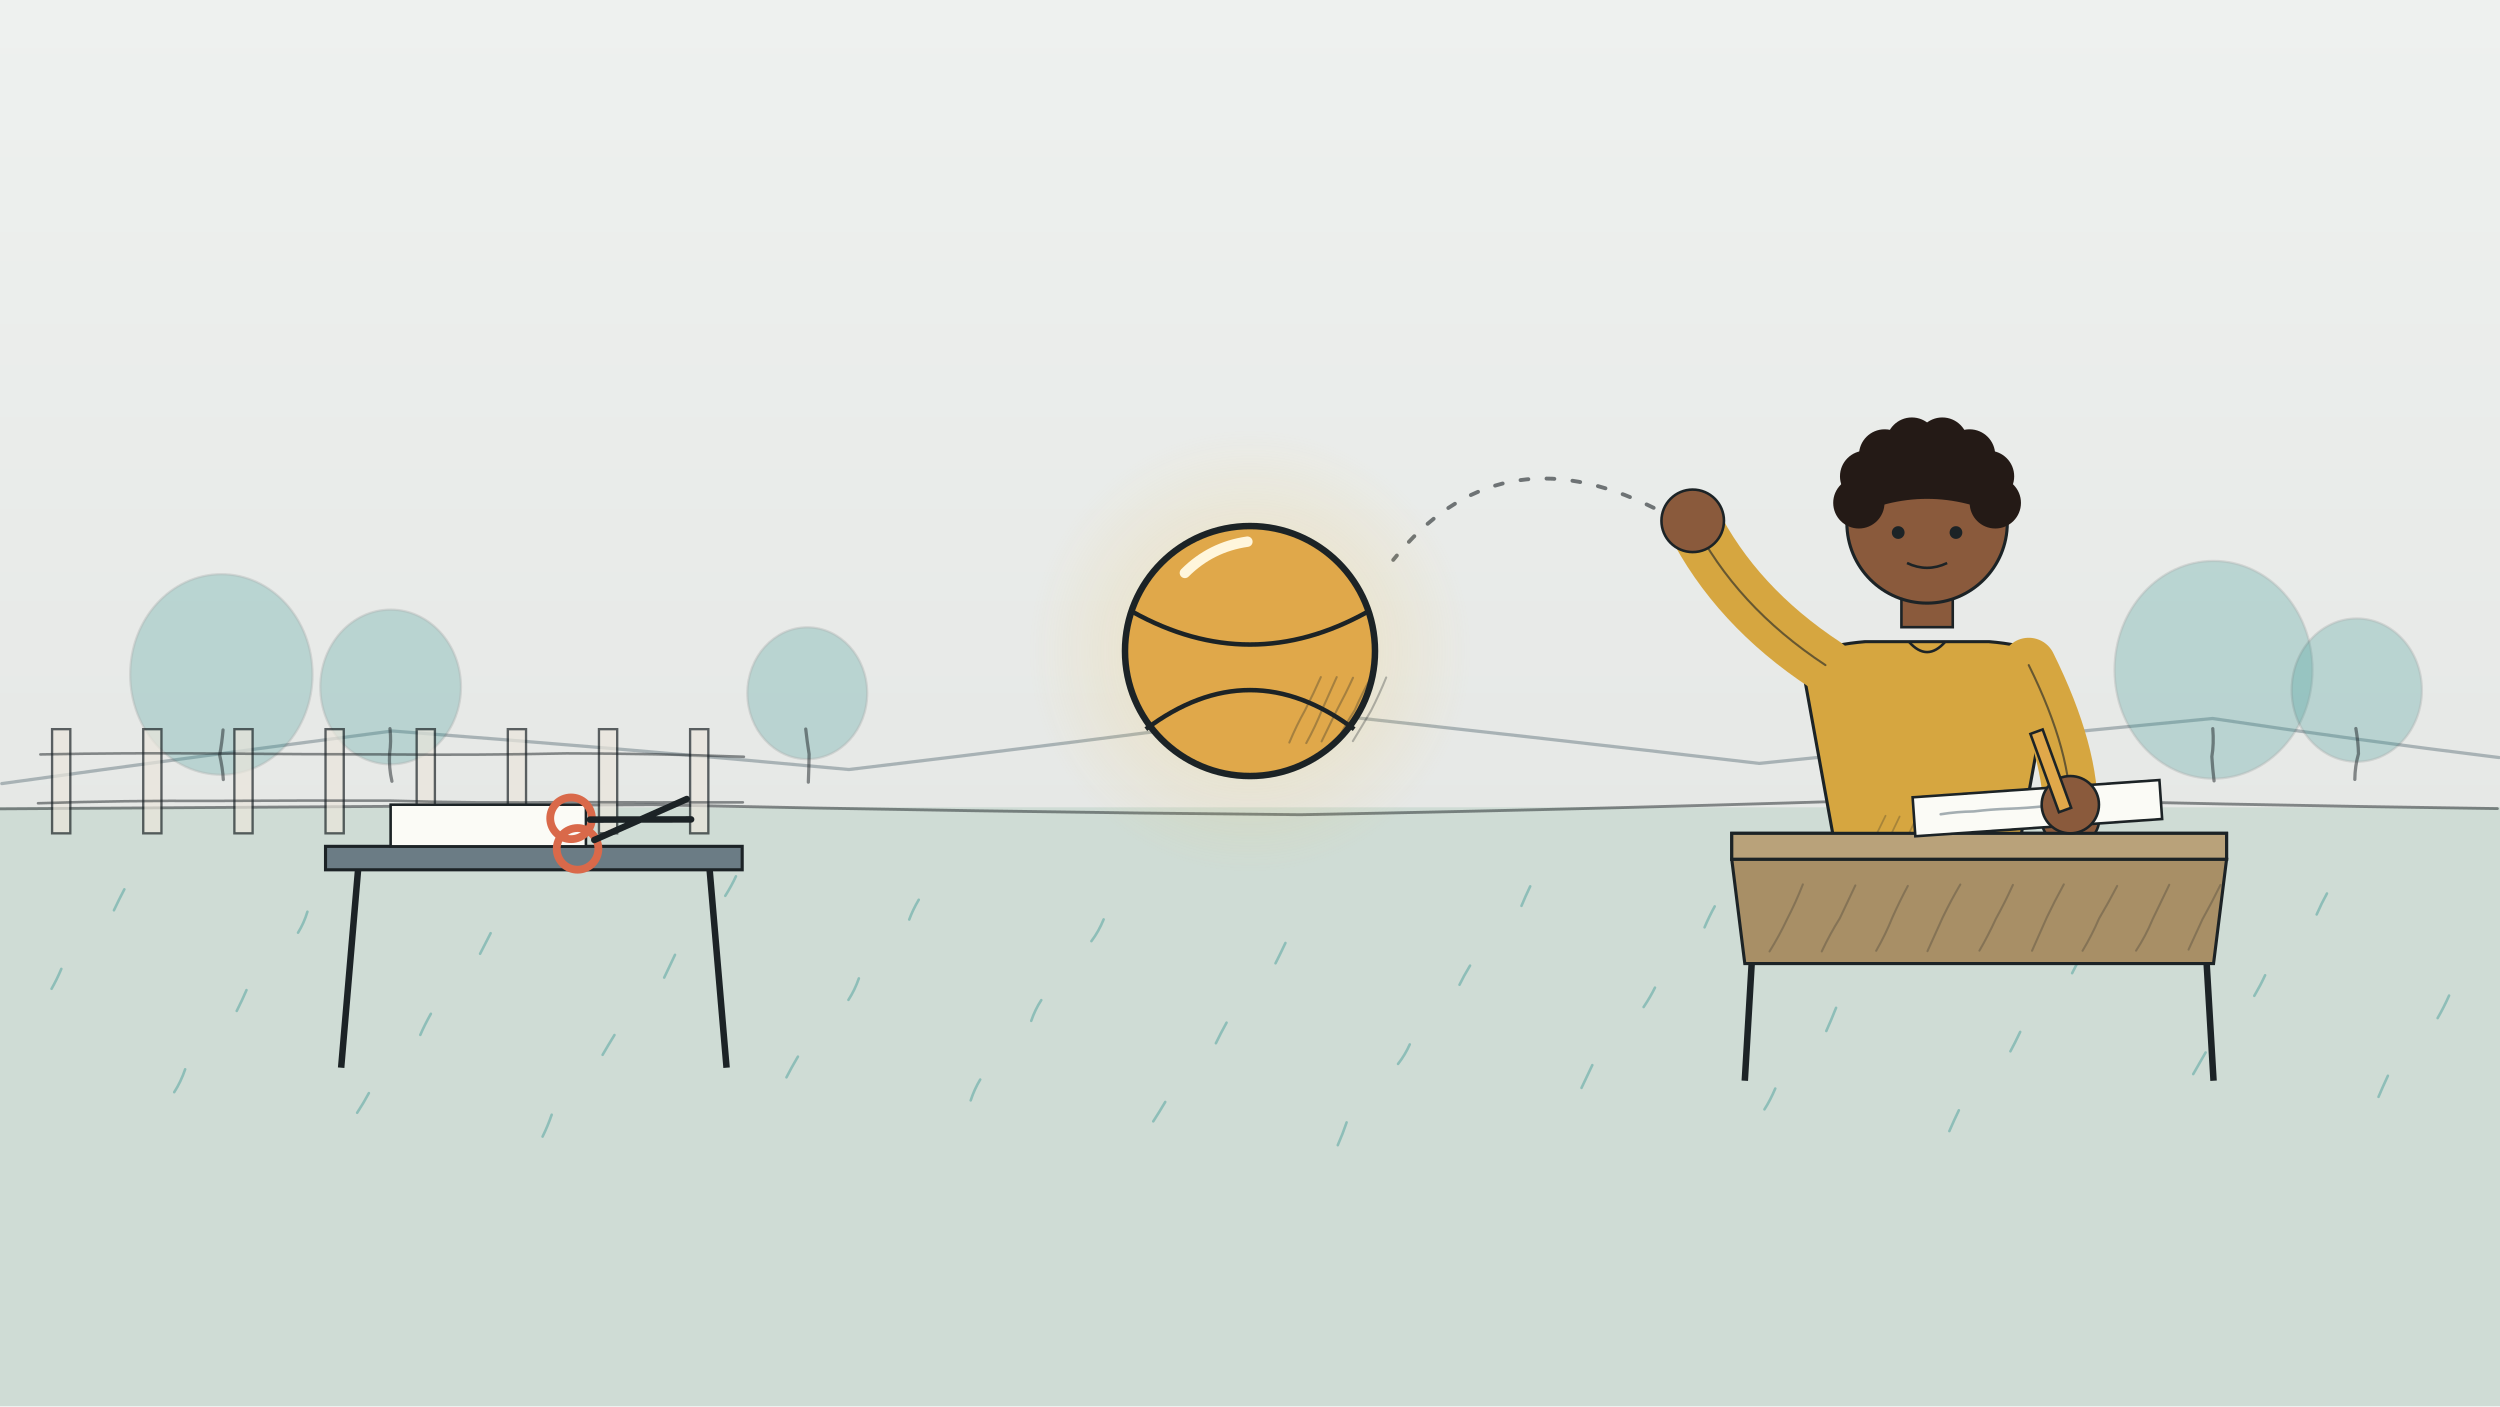
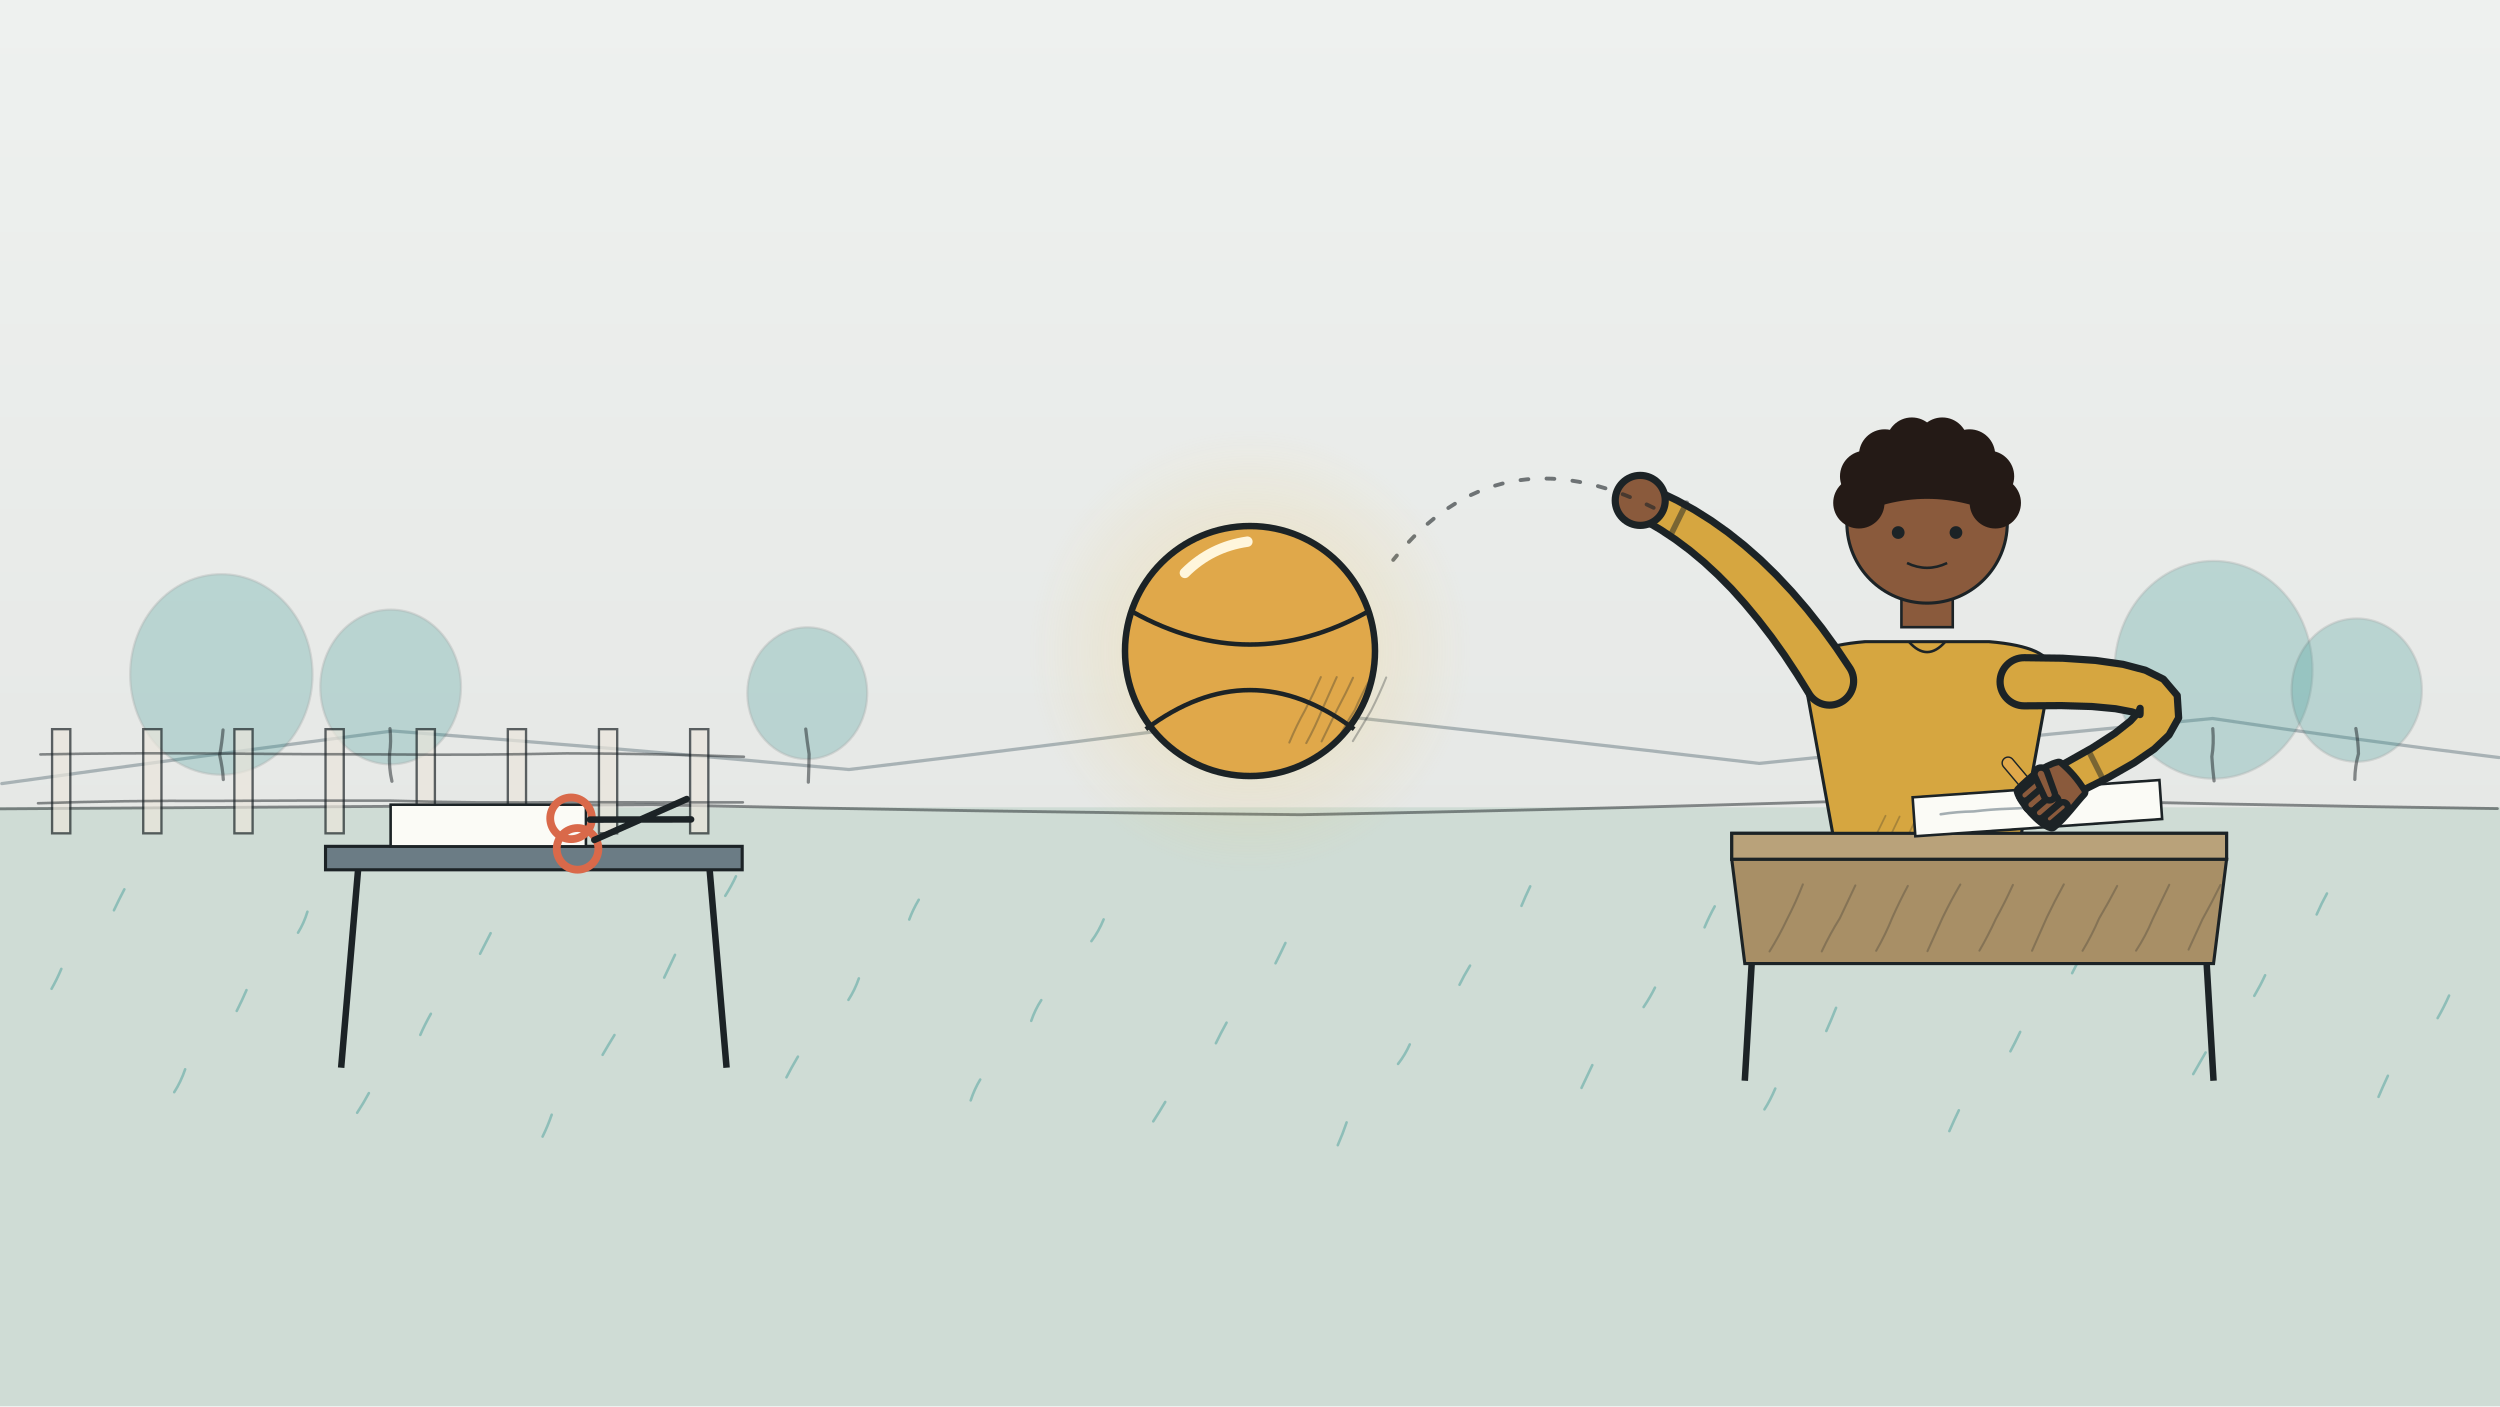
<svg xmlns="http://www.w3.org/2000/svg" viewBox="0 0 1920 1080" width="1920" height="1080">
  <defs>
    <linearGradient id="lg1" x1="0" y1="0" x2="0" y2="1">
      <stop offset="0" stop-color="#ffffff" />
      <stop offset="1" stop-color="#e6e8e6" />
    </linearGradient>
    <linearGradient id="lg2" x1="0" y1="0" x2="0" y2="1">
      <stop offset="0" stop-color="#eef1ef" />
      <stop offset="1" stop-color="#e6e8e6" />
    </linearGradient>
    <radialGradient id="rg3" cx="50%" cy="50%" r="50%">
      <stop offset="0" stop-color="#f2c14e" stop-opacity="0.55" />
      <stop offset="0.4" stop-color="#f2c14e" stop-opacity="0.193" />
      <stop offset="1" stop-color="#f2c14e" stop-opacity="0" />
    </radialGradient>
    <radialGradient id="rg4" cx="50%" cy="50%" r="50%">
      <stop offset="0" stop-color="#e0a84a" stop-opacity="1" />
      <stop offset="0.8" stop-color="#e0a84a" stop-opacity="0.350" />
      <stop offset="1" stop-color="#e0a84a" stop-opacity="0" />
    </radialGradient>
  </defs>
  <rect width="1920" height="1080" fill="#e6e8e6" />
  <rect width="1920" height="1080" fill="url(#lg1)" opacity="0.35" />
  <rect width="1920" height="640" fill="url(#lg2)" />
  <path d="M1.4,601.8 Q152.4,580.8 301.3,561.4 Q477.3,574.7 652.0,591.0 Q825.3,570.4 1001.7,546.9 Q1177.9,566.0 1351.1,586.3 Q1524.3,568.5 1699.2,551.8 Q1807.3,568.0 1919.3,581.8" fill="none" stroke="#6b7c85" stroke-width="2.5" stroke-opacity="0.5" stroke-linecap="round" stroke-linejoin="round" />
  <ellipse cx="170" cy="518.0" rx="70" ry="77.0" fill="#3f9a96" opacity="0.28" stroke="#1c2326" stroke-width="1.8" stroke-opacity="0.4" />
  <path d="M171.3,560.6 Q170.5,570.3 168.7,579.9 Q171.0,589.8 171.5,598.7" fill="none" stroke="#1c2326" stroke-width="2.5" stroke-opacity="0.5" stroke-linecap="round" stroke-linejoin="round" />
  <ellipse cx="300" cy="527.6" rx="54" ry="59.4" fill="#3f9a96" opacity="0.28" stroke="#1c2326" stroke-width="1.8" stroke-opacity="0.4" />
  <path d="M299.5,559.6 Q300.6,569.6 299.2,578.9 Q298.6,589.8 301.0,600.0" fill="none" stroke="#1c2326" stroke-width="2.5" stroke-opacity="0.5" stroke-linecap="round" stroke-linejoin="round" />
  <ellipse cx="1700" cy="514.4" rx="76" ry="83.6" fill="#3f9a96" opacity="0.28" stroke="#1c2326" stroke-width="1.8" stroke-opacity="0.4" />
  <path d="M1699.4,559.6 Q1700.4,571.1 1698.7,581.1 Q1699.2,589.9 1700.4,599.7" fill="none" stroke="#1c2326" stroke-width="2.5" stroke-opacity="0.5" stroke-linecap="round" stroke-linejoin="round" />
  <ellipse cx="1810" cy="530.0" rx="50" ry="55" fill="#3f9a96" opacity="0.28" stroke="#1c2326" stroke-width="1.8" stroke-opacity="0.4" />
  <path d="M1809.3,559.5 Q1811.2,570.4 1811.3,578.9 Q1808.6,588.5 1808.5,598.6" fill="none" stroke="#1c2326" stroke-width="2.5" stroke-opacity="0.5" stroke-linecap="round" stroke-linejoin="round" />
  <ellipse cx="620" cy="532.4" rx="46" ry="50.6" fill="#3f9a96" opacity="0.28" stroke="#1c2326" stroke-width="1.8" stroke-opacity="0.4" />
  <path d="M618.8,559.9 Q619.8,569.0 621.4,579.2 Q621.2,591.3 620.8,600.7" fill="none" stroke="#1c2326" stroke-width="2.5" stroke-opacity="0.5" stroke-linecap="round" stroke-linejoin="round" />
  <rect x="0" y="620" width="1920" height="460" fill="#cfdcd5" />
  <path d="M-1.8,621.2 Q249.3,619.6 500.3,618.0 Q751.2,623.5 998.7,625.7 Q1249.1,621.1 1498.2,612.7 Q1709.0,618.1 1918.0,621.0" fill="none" stroke="#1c2326" stroke-width="2.2" stroke-opacity="0.5" stroke-linecap="round" stroke-linejoin="round" />
  <g>
    <path d="M39.6,759.4 Q43.8,752.0 47.1,744.1" fill="none" stroke="#3f9a96" stroke-width="2" stroke-opacity="0.45" stroke-linecap="round" stroke-linejoin="round" />
    <path d="M87.5,699.1 Q91.4,690.8 95.5,683.0" fill="none" stroke="#3f9a96" stroke-width="2" stroke-opacity="0.45" stroke-linecap="round" stroke-linejoin="round" />
    <path d="M133.8,838.8 Q139.0,830.7 142.2,821.2" fill="none" stroke="#3f9a96" stroke-width="2" stroke-opacity="0.45" stroke-linecap="round" stroke-linejoin="round" />
    <path d="M181.8,776.4 Q186.3,767.5 189.3,760.4" fill="none" stroke="#3f9a96" stroke-width="2" stroke-opacity="0.45" stroke-linecap="round" stroke-linejoin="round" />
    <path d="M228.9,716.3 Q233.4,709.1 236.1,700.2" fill="none" stroke="#3f9a96" stroke-width="2" stroke-opacity="0.45" stroke-linecap="round" stroke-linejoin="round" />
    <path d="M274.3,854.6 Q279.4,846.8 283.3,839.5" fill="none" stroke="#3f9a96" stroke-width="2" stroke-opacity="0.45" stroke-linecap="round" stroke-linejoin="round" />
    <path d="M322.8,794.8 Q326.0,787.3 330.9,778.6" fill="none" stroke="#3f9a96" stroke-width="2" stroke-opacity="0.45" stroke-linecap="round" stroke-linejoin="round" />
    <path d="M368.7,732.5 Q372.7,724.7 376.8,716.7" fill="none" stroke="#3f9a96" stroke-width="2" stroke-opacity="0.45" stroke-linecap="round" stroke-linejoin="round" />
    <path d="M416.7,872.9 Q420.7,864.8 423.7,856.1" fill="none" stroke="#3f9a96" stroke-width="2" stroke-opacity="0.45" stroke-linecap="round" stroke-linejoin="round" />
    <path d="M462.8,810.1 Q466.9,803.0 471.9,794.9" fill="none" stroke="#3f9a96" stroke-width="2" stroke-opacity="0.45" stroke-linecap="round" stroke-linejoin="round" />
    <path d="M510.1,750.8 Q514.2,742.3 518.4,733.3" fill="none" stroke="#3f9a96" stroke-width="2" stroke-opacity="0.45" stroke-linecap="round" stroke-linejoin="round" />
    <path d="M557.0,688.0 Q561.9,680.2 565.2,673.0" fill="none" stroke="#3f9a96" stroke-width="2" stroke-opacity="0.45" stroke-linecap="round" stroke-linejoin="round" />
    <path d="M604.0,827.4 Q607.7,820.1 612.8,811.5" fill="none" stroke="#3f9a96" stroke-width="2" stroke-opacity="0.45" stroke-linecap="round" stroke-linejoin="round" />
    <path d="M651.6,767.9 Q656.5,760.4 659.6,751.4" fill="none" stroke="#3f9a96" stroke-width="2" stroke-opacity="0.45" stroke-linecap="round" stroke-linejoin="round" />
    <path d="M698.3,706.2 Q701.0,698.8 705.6,691.0" fill="none" stroke="#3f9a96" stroke-width="2" stroke-opacity="0.45" stroke-linecap="round" stroke-linejoin="round" />
    <path d="M745.5,845.1 Q748.4,836.3 752.8,829.1" fill="none" stroke="#3f9a96" stroke-width="2" stroke-opacity="0.45" stroke-linecap="round" stroke-linejoin="round" />
    <path d="M792.0,784.0 Q795.0,775.2 799.7,768.1" fill="none" stroke="#3f9a96" stroke-width="2" stroke-opacity="0.45" stroke-linecap="round" stroke-linejoin="round" />
    <path d="M838.2,722.8 Q843.8,715.4 847.6,706.1" fill="none" stroke="#3f9a96" stroke-width="2" stroke-opacity="0.45" stroke-linecap="round" stroke-linejoin="round" />
    <path d="M885.7,861.2 Q890.8,853.3 894.9,846.3" fill="none" stroke="#3f9a96" stroke-width="2" stroke-opacity="0.45" stroke-linecap="round" stroke-linejoin="round" />
    <path d="M933.8,801.2 Q937.4,793.7 942.0,785.4" fill="none" stroke="#3f9a96" stroke-width="2" stroke-opacity="0.45" stroke-linecap="round" stroke-linejoin="round" />
    <path d="M979.6,739.8 Q984.0,731.1 987.2,724.2" fill="none" stroke="#3f9a96" stroke-width="2" stroke-opacity="0.45" stroke-linecap="round" stroke-linejoin="round" />
    <path d="M1027.4,879.5 Q1031.3,870.7 1034.2,862.0" fill="none" stroke="#3f9a96" stroke-width="2" stroke-opacity="0.45" stroke-linecap="round" stroke-linejoin="round" />
    <path d="M1073.7,817.1 Q1079.1,810.2 1082.7,802.1" fill="none" stroke="#3f9a96" stroke-width="2" stroke-opacity="0.45" stroke-linecap="round" stroke-linejoin="round" />
    <path d="M1120.9,756.3 Q1124.0,749.8 1129.0,741.6" fill="none" stroke="#3f9a96" stroke-width="2" stroke-opacity="0.45" stroke-linecap="round" stroke-linejoin="round" />
    <path d="M1168.5,695.7 Q1171.6,688.2 1175.2,680.7" fill="none" stroke="#3f9a96" stroke-width="2" stroke-opacity="0.45" stroke-linecap="round" stroke-linejoin="round" />
    <path d="M1214.6,835.5 Q1218.2,827.7 1222.9,818.0" fill="none" stroke="#3f9a96" stroke-width="2" stroke-opacity="0.45" stroke-linecap="round" stroke-linejoin="round" />
    <path d="M1262.3,773.4 Q1267.6,765.5 1271.0,758.5" fill="none" stroke="#3f9a96" stroke-width="2" stroke-opacity="0.45" stroke-linecap="round" stroke-linejoin="round" />
    <path d="M1309.1,712.2 Q1312.6,703.9 1316.9,696.1" fill="none" stroke="#3f9a96" stroke-width="2" stroke-opacity="0.45" stroke-linecap="round" stroke-linejoin="round" />
    <path d="M1355.1,852.0 Q1359.7,844.8 1363.4,836.0" fill="none" stroke="#3f9a96" stroke-width="2" stroke-opacity="0.45" stroke-linecap="round" stroke-linejoin="round" />
    <path d="M1402.6,791.8 Q1406.4,783.4 1410.1,774.0" fill="none" stroke="#3f9a96" stroke-width="2" stroke-opacity="0.45" stroke-linecap="round" stroke-linejoin="round" />
    <path d="M1449.8,729.7 Q1454.4,721.3 1458.7,714.7" fill="none" stroke="#3f9a96" stroke-width="2" stroke-opacity="0.45" stroke-linecap="round" stroke-linejoin="round" />
    <path d="M1497.1,868.7 Q1500.8,860.1 1504.4,852.7" fill="none" stroke="#3f9a96" stroke-width="2" stroke-opacity="0.45" stroke-linecap="round" stroke-linejoin="round" />
    <path d="M1544.0,807.4 Q1547.7,800.6 1551.5,792.5" fill="none" stroke="#3f9a96" stroke-width="2" stroke-opacity="0.45" stroke-linecap="round" stroke-linejoin="round" />
    <path d="M1591.4,747.4 Q1595.9,738.8 1599.4,731.2" fill="none" stroke="#3f9a96" stroke-width="2" stroke-opacity="0.45" stroke-linecap="round" stroke-linejoin="round" />
    <path d="M1638.7,686.2 Q1642.4,677.7 1645.9,669.9" fill="none" stroke="#3f9a96" stroke-width="2" stroke-opacity="0.45" stroke-linecap="round" stroke-linejoin="round" />
    <path d="M1684.4,824.9 Q1689.7,815.7 1693.9,808.3" fill="none" stroke="#3f9a96" stroke-width="2" stroke-opacity="0.45" stroke-linecap="round" stroke-linejoin="round" />
    <path d="M1731.3,764.8 Q1736.4,756.1 1739.6,749.0" fill="none" stroke="#3f9a96" stroke-width="2" stroke-opacity="0.45" stroke-linecap="round" stroke-linejoin="round" />
    <path d="M1779.2,702.3 Q1782.9,693.8 1787.1,686.2" fill="none" stroke="#3f9a96" stroke-width="2" stroke-opacity="0.45" stroke-linecap="round" stroke-linejoin="round" />
    <path d="M1826.7,842.4 Q1829.9,834.8 1833.9,826.2" fill="none" stroke="#3f9a96" stroke-width="2" stroke-opacity="0.45" stroke-linecap="round" stroke-linejoin="round" />
    <path d="M1872.1,781.9 Q1876.8,773.8 1880.9,764.6" fill="none" stroke="#3f9a96" stroke-width="2" stroke-opacity="0.45" stroke-linecap="round" stroke-linejoin="round" />
  </g>
  <rect x="40" y="560" width="14" height="80" fill="#e9e6dc" stroke="#1c2326" stroke-width="1.8" opacity="0.7" />
  <rect x="110" y="560" width="14" height="80" fill="#e9e6dc" stroke="#1c2326" stroke-width="1.8" opacity="0.7" />
  <rect x="180" y="560" width="14" height="80" fill="#e9e6dc" stroke="#1c2326" stroke-width="1.8" opacity="0.7" />
  <rect x="250" y="560" width="14" height="80" fill="#e9e6dc" stroke="#1c2326" stroke-width="1.8" opacity="0.7" />
  <rect x="320" y="560" width="14" height="80" fill="#e9e6dc" stroke="#1c2326" stroke-width="1.8" opacity="0.7" />
  <rect x="390" y="560" width="14" height="80" fill="#e9e6dc" stroke="#1c2326" stroke-width="1.8" opacity="0.7" />
  <rect x="460" y="560" width="14" height="80" fill="#e9e6dc" stroke="#1c2326" stroke-width="1.8" opacity="0.7" />
  <rect x="530" y="560" width="14" height="80" fill="#e9e6dc" stroke="#1c2326" stroke-width="1.8" opacity="0.7" />
  <path d="M31.0,579.4 Q96.8,578.1 164.8,578.7 Q231.2,579.3 298.7,579.4 Q366.7,580.1 435.1,578.6 Q502.5,578.7 571.3,581.2" fill="none" stroke="#1c2326" stroke-width="2" stroke-opacity="0.5" stroke-linecap="round" stroke-linejoin="round" />
  <path d="M29.2,616.9 Q96.1,614.7 163.5,615.1 Q231.6,614.7 300.1,614.9 Q366.8,617.0 435.9,616.0 Q503.3,616.4 570.5,616.2" fill="none" stroke="#1c2326" stroke-width="2" stroke-opacity="0.5" stroke-linecap="round" stroke-linejoin="round" />
  <rect x="250" y="650" width="320" height="18" fill="#6b7c85" stroke="#1c2326" stroke-width="2.4" />
  <path d="M275,668 L262,820 M545,668 L558,820" stroke="#1c2326" stroke-width="5" />
  <rect x="300" y="618" width="150" height="32" fill="#fbfbf6" stroke="#1c2326" stroke-width="2" />
  <g transform="translate(470 632) rotate(-12)">
    <circle cx="-30" cy="-10" r="16" fill="none" stroke="#d9694a" stroke-width="6" />
    <circle cx="-30" cy="14" r="16" fill="none" stroke="#d9694a" stroke-width="6" />
    <path d="M-16,-6 L60,10 M-16,10 L60,-6" stroke="#1c2326" stroke-width="5" stroke-linecap="round" />
  </g>
  <rect x="1330" y="640" width="380" height="20" fill="#b9a27a" stroke="#1c2326" stroke-width="2.4" />
  <path d="M1350,660 L1340,830 M1690,660 L1700,830" stroke="#1c2326" stroke-width="5" />
  <g id="mv-breathe-lefty">
    <path d="M1384.8,514.8 Q1384.8,496.8 1432.4,492.8 L1527.6,492.8 Q1575.2,496.8 1575.2,514.8 L1542.832,693.2 L1417.168,693.2 Z" fill="#d6a640" stroke="#1c2326" stroke-width="2.4" stroke-linejoin="round" />
    <g>
      <path d="M1423.4,677.9 Q1428.8,664.4 1435.8,652.0 Q1441.7,639.4 1448.1,626.5" fill="none" stroke="#1c2326" stroke-width="1.4" stroke-opacity="0.25" stroke-linecap="round" stroke-linejoin="round" />
      <path d="M1434.1,678.1 Q1440.2,664.9 1446.4,652.3 Q1452.7,640.5 1458.9,627.1" fill="none" stroke="#1c2326" stroke-width="1.4" stroke-opacity="0.25" stroke-linecap="round" stroke-linejoin="round" />
      <path d="M1446.9,676.3 Q1453.6,664.6 1459.5,651.9 Q1466.3,640.7 1471.8,627.8" fill="none" stroke="#1c2326" stroke-width="1.4" stroke-opacity="0.25" stroke-linecap="round" stroke-linejoin="round" />
      <path d="M1457.8,677.6 Q1464.8,665.0 1472.0,652.9 Q1477.0,639.5 1483.1,626.8" fill="none" stroke="#1c2326" stroke-width="1.4" stroke-opacity="0.25" stroke-linecap="round" stroke-linejoin="round" />
      <path d="M1471.4,676.9 Q1476.9,664.0 1483.8,653.1 Q1489.5,639.9 1495.8,626.9" fill="none" stroke="#1c2326" stroke-width="1.4" stroke-opacity="0.25" stroke-linecap="round" stroke-linejoin="round" />
    </g>
    <path d="M1466,492.8 Q1480,508.8 1494,492.8" fill="none" stroke="#1c2326" stroke-width="2" />
-     <path d="M1401.936,510.8 Q1332.968,465.4 1300,400" fill="none" stroke="#d6a640" stroke-width="42.0" stroke-linecap="round" />
-     <path d="M1401.936,510.8 Q1332.968,465.4 1300,400" fill="none" stroke="#1c2326" stroke-width="1.6" stroke-linecap="round" opacity="0.6" />
-     <circle cx="1300" cy="400" r="22.4" fill="#8a5a3c" stroke="#1c2326" stroke-width="2" />
-     <path d="M1558.064,510.8 Q1592.032,579.4 1590,628" fill="none" stroke="#d6a640" stroke-width="42.0" stroke-linecap="round" />
-     <path d="M1558.064,510.8 Q1592.032,579.4 1590,628" fill="none" stroke="#1c2326" stroke-width="1.6" stroke-linecap="round" opacity="0.6" />
-     <circle cx="1590" cy="628" r="22.4" fill="#8a5a3c" stroke="#1c2326" stroke-width="2" />
+     <g class="mv mv-limb-lefty-r-1" data-pivot="1405.4 523.6" data-amp="2">
+       <path d="M1421.0,513.6 L1410.3,497.6 L1399.2,482.3 L1387.8,467.9 L1376.1,454.3 L1364.2,441.6 L1352.1,429.8 L1339.7,418.9 L1327.1,408.9 L1314.3,399.8 L1301.3,391.6 L1288.0,384.3 L1274.9,378.0 A12.3,12.3 0 0 0 1263.4,399.8 L1275.3,406.8 L1286.6,414.3 L1297.7,422.6 L1308.6,431.7 L1319.3,441.6 L1329.9,452.3 L1340.2,463.8 L1350.4,476.1 L1360.5,489.2 L1370.4,503.1 L1380.1,517.8 L1389.9,533.6 A18.5,18.5 0 0 0 1421.0,513.6Z" fill="#d6a640" stroke="#1c2326" stroke-width="5.54" stroke-linejoin="round" />
+       <path d="M1295.1,386.5 L1283.1,410.9" stroke="#1c2326" stroke-width="4.44" stroke-linecap="round" opacity=".5" />
+       <circle cx="1259.7" cy="384.3" r="19.2" fill="#8a5a3c" stroke="#1c2326" stroke-width="5.54" />
+     </g>
  </g>
  <g id="mv-nod-lefty">
    <rect x="1460.288" y="444.72" width="39.424" height="36.96" fill="#8a5a3c" stroke="#1c2326" stroke-width="2" />
    <circle cx="1480" cy="401.6" r="61.6" fill="#8a5a3c" stroke="#1c2326" stroke-width="2.4" />
    <path d="M1418.4,398.52 Q1415.32,330.76 1480,335.072 Q1544.68,330.76 1541.6,398.52 Q1480,367.72 1418.4,398.52 Z" fill="#241a16" />
    <circle cx="1427.6" cy="386.2" r="19.7" fill="#241a16" />
    <circle cx="1432.8" cy="365.8" r="19.7" fill="#241a16" />
    <circle cx="1447.4" cy="349.4" r="19.7" fill="#241a16" />
    <circle cx="1468.3" cy="340.3" r="19.7" fill="#241a16" />
    <circle cx="1491.7" cy="340.3" r="19.7" fill="#241a16" />
    <circle cx="1512.6" cy="349.4" r="19.7" fill="#241a16" />
    <circle cx="1527.2" cy="365.8" r="19.7" fill="#241a16" />
    <circle cx="1532.4" cy="386.2" r="19.7" fill="#241a16" />
    <circle cx="1457.824" cy="408.992" r="4.9" fill="#1c2326" />
    <circle cx="1502.176" cy="408.992" r="4.9" fill="#1c2326" />
    <path d="M1464.6,432.4 Q1480,439.792 1495.4,432.4" fill="none" stroke="#1c2326" stroke-width="2" />
  </g>
  <rect x="1330" y="640" width="380" height="20" fill="#b9a27a" stroke="#1c2326" stroke-width="2.4" />
  <path d="M1330,660 L1710,660 L1700,740 L1340,740 Z" fill="#a88f66" stroke="#1c2326" stroke-width="2.4" />
  <g>
    <path d="M1359.0,730.7 Q1366.6,718.5 1372.5,705.9 Q1379.0,693.4 1384.6,679.2" fill="none" stroke="#1c2326" stroke-width="1.6" stroke-opacity="0.25" stroke-linecap="round" stroke-linejoin="round" />
    <path d="M1399.1,730.7 Q1405.5,717.1 1413.0,705.2 Q1419.2,692.3 1424.9,680.0" fill="none" stroke="#1c2326" stroke-width="1.6" stroke-opacity="0.25" stroke-linecap="round" stroke-linejoin="round" />
    <path d="M1440.9,730.2 Q1448.0,717.9 1453.4,704.5 Q1458.8,692.4 1465.2,680.4" fill="none" stroke="#1c2326" stroke-width="1.6" stroke-opacity="0.25" stroke-linecap="round" stroke-linejoin="round" />
    <path d="M1480.3,730.5 Q1486.1,717.6 1491.9,704.8 Q1498.1,691.9 1505.5,679.3" fill="none" stroke="#1c2326" stroke-width="1.6" stroke-opacity="0.25" stroke-linecap="round" stroke-linejoin="round" />
    <path d="M1520.2,730.1 Q1526.9,718.6 1532.9,705.5 Q1539.6,693.5 1545.9,679.6" fill="none" stroke="#1c2326" stroke-width="1.6" stroke-opacity="0.25" stroke-linecap="round" stroke-linejoin="round" />
    <path d="M1560.6,730.2 Q1566.6,716.5 1572.0,704.5 Q1577.9,692.1 1585.0,679.2" fill="none" stroke="#1c2326" stroke-width="1.6" stroke-opacity="0.25" stroke-linecap="round" stroke-linejoin="round" />
    <path d="M1599.4,730.2 Q1606.5,718.4 1612.1,705.4 Q1619.1,693.6 1626.0,680.4" fill="none" stroke="#1c2326" stroke-width="1.6" stroke-opacity="0.25" stroke-linecap="round" stroke-linejoin="round" />
    <path d="M1640.5,730.1 Q1647.9,718.9 1653.3,705.8 Q1659.5,692.8 1666.0,679.5" fill="none" stroke="#1c2326" stroke-width="1.6" stroke-opacity="0.25" stroke-linecap="round" stroke-linejoin="round" />
    <path d="M1680.8,729.3 Q1686.7,716.7 1691.5,706.0 Q1698.6,693.3 1705.3,679.6" fill="none" stroke="#1c2326" stroke-width="1.6" stroke-opacity="0.25" stroke-linecap="round" stroke-linejoin="round" />
  </g>
  <g transform="rotate(-4 1560 625)">
    <rect x="1470" y="606" width="190" height="30" fill="#fbfbf6" stroke="#1c2326" stroke-width="2" />
    <path d="M1490.6,620.5 Q1503.0,619.4 1516.0,620.1 Q1529.4,619.4 1542.5,619.9 Q1556.7,620.4 1569.8,619.9" fill="none" stroke="#6b7c85" stroke-width="2" stroke-opacity="0.6" stroke-linecap="round" stroke-linejoin="round" />
  </g>
-   <g id="mv-hand-lefty">
-     <circle cx="1590" cy="618" r="22" fill="#8a5a3c" stroke="#1c2326" stroke-width="2" />
-     <rect x="1570" y="560" width="10" height="64" fill="#e0a84a" stroke="#1c2326" stroke-width="2" transform="rotate(-20 1575 592)" />
-   </g>
-   <g id="mv-arm-lefty">
-     <circle cx="1300" cy="400" r="24" fill="#8a5a3c" stroke="#1c2326" stroke-width="2" />
+   <g transform="matrix(1 0 0 1 0 0)">
+     <g class="mv mv-limb-lefty-l-1" data-pivot="1554.6 523.6" data-amp="0.8">
+       <path d="M1542.2,586.0 L1578.3,628.8" stroke="#1c2326" stroke-width="10.2" stroke-linecap="round" />
+       <path d="M1542.2,586.0 L1575.7,625.7" stroke="#e0a84a" stroke-width="8.0" stroke-linecap="round" />
+       <path d="M1554.5,542.1 L1583.2,541.9 L1606.6,542.6 L1624.7,544.3 L1637.3,546.7 L1643.5,548.8 L1643.6,547.7 L1643.6,544.0 L1642.7,546.5 L1636.2,553.7 L1624.2,563.2 L1606.8,574.4 L1584.2,587.1 A12.3,12.3 0 0 0 1595.8,608.9 L1619.5,597.0 L1639.1,585.8 L1654.4,575.3 L1665.8,564.5 L1673.2,551.3 L1672.1,534.1 L1661.5,521.6 L1647.6,514.7 L1630.5,510.2 L1609.4,507.2 L1584.1,505.5 L1554.6,505.1 A18.5,18.5 0 0 0 1554.5,542.1Z" fill="#d6a640" stroke="#1c2326" stroke-width="5.54" stroke-linejoin="round" />
+       <path d="M1603.7,575.9 L1615.9,600.2" stroke="#1c2326" stroke-width="4.44" stroke-linecap="round" opacity=".5" />
+       <g transform="translate(1590.0 598.0) rotate(229.33) scale(36.960)">
+         <g fill="#1c2326" stroke="#1c2326" stroke-width="0.27" stroke-linejoin="round">
+           <path d="M-0.370,0 C-0.111,0.04 0.111,0.04 0.370,0 C0.500,-0.25 0.510,-0.62 0.480,-0.960 C0.288,-1.050 -0.288,-1.050 -0.480,-0.920 C-0.490,-0.62 -0.390,-0.22 -0.370,0 Z" />
+         </g>
+         <g fill="#8a5a3c" stroke="none">
+           <path d="M-0.370,0 C-0.111,0.04 0.111,0.04 0.370,0 C0.500,-0.25 0.510,-0.62 0.480,-0.960 C0.288,-1.050 -0.288,-1.050 -0.480,-0.920 C-0.490,-0.62 -0.390,-0.22 -0.370,0 Z" />
+         </g>
+         <path d="M0.237,-0.94 L0.237,-0.57 A0.118,0.118 0 0 0 0.473,-0.57 L0.473,-0.94 A0.118,0.118 0 0 0 0.237,-0.94 Z" fill="#8a5a3c" stroke="#1c2326" stroke-width="0.135" stroke-linejoin="round" />
+         <path d="M-0.004,-0.97 L-0.004,-0.6 A0.124,0.124 0 0 0 0.244,-0.6 L0.244,-0.97 A0.124,0.124 0 0 0 -0.004,-0.97 Z" fill="#8a5a3c" stroke="#1c2326" stroke-width="0.135" stroke-linejoin="round" />
+         <path d="M-0.238,-0.95 L-0.238,-0.58 A0.118,0.118 0 0 0 -0.002,-0.58 L-0.002,-0.95 A0.118,0.118 0 0 0 -0.238,-0.95 Z" fill="#8a5a3c" stroke="#1c2326" stroke-width="0.135" stroke-linejoin="round" />
+         <path d="M-0.452,-0.87 L-0.452,-0.5 A0.102,0.102 0 0 0 -0.248,-0.5 L-0.248,-0.87 A0.102,0.102 0 0 0 -0.452,-0.87 Z" fill="#8a5a3c" stroke="#1c2326" stroke-width="0.135" stroke-linejoin="round" />
+         <path d="M0.513,-0.528 L0.056,-0.659 A0.115,0.115 0 0 0 -0.016,-0.441 L0.427,-0.272 A0.135,0.135 0 0 0 0.513,-0.528 Z" fill="#8a5a3c" stroke="#1c2326" stroke-width="0.135" stroke-linejoin="round" />
+       </g>
+     </g>
  </g>
  <path d="M1270,390 Q1150,330 1070,430" fill="none" stroke="#1c2326" stroke-width="3" stroke-dasharray="6 14" stroke-linecap="round" opacity="0.6" />
  <g id="mv-glint-core">
    <circle cx="960" cy="500" r="170" fill="url(#rg3)" />
  </g>
  <circle cx="960" cy="500" r="96" fill="#e0a84a" stroke="#1c2326" stroke-width="5" />
  <path d="M870,470 Q960,520 1050,470" fill="none" stroke="#1c2326" stroke-width="3.5" />
  <path d="M880,560 Q960,500 1040,560" fill="none" stroke="#1c2326" stroke-width="3.5" />
  <path d="M910,440 Q930,420 958,416" fill="none" stroke="#fff6dc" stroke-width="8" stroke-linecap="round" />
  <g>
    <path d="M990.2,570.3 Q995.8,556.9 1002.3,545.4 Q1009.2,531.8 1014.4,520.0" fill="none" stroke="#1c2326" stroke-width="1.6" stroke-opacity="0.3" stroke-linecap="round" stroke-linejoin="round" />
    <path d="M1003.2,570.7 Q1010.2,558.1 1015.6,544.5 Q1021.5,531.6 1026.6,520.0" fill="none" stroke="#1c2326" stroke-width="1.6" stroke-opacity="0.3" stroke-linecap="round" stroke-linejoin="round" />
    <path d="M1015.0,569.4 Q1021.3,556.6 1026.6,545.6 Q1033.5,532.8 1039.1,520.5" fill="none" stroke="#1c2326" stroke-width="1.6" stroke-opacity="0.3" stroke-linecap="round" stroke-linejoin="round" />
    <path d="M1026.9,569.3 Q1032.9,556.9 1040.4,545.5 Q1045.9,532.7 1053.1,520.0" fill="none" stroke="#1c2326" stroke-width="1.6" stroke-opacity="0.3" stroke-linecap="round" stroke-linejoin="round" />
    <path d="M1039.0,569.2 Q1046.3,557.2 1052.9,545.9 Q1059.5,533.0 1064.6,520.3" fill="none" stroke="#1c2326" stroke-width="1.6" stroke-opacity="0.3" stroke-linecap="round" stroke-linejoin="round" />
  </g>
</svg>
